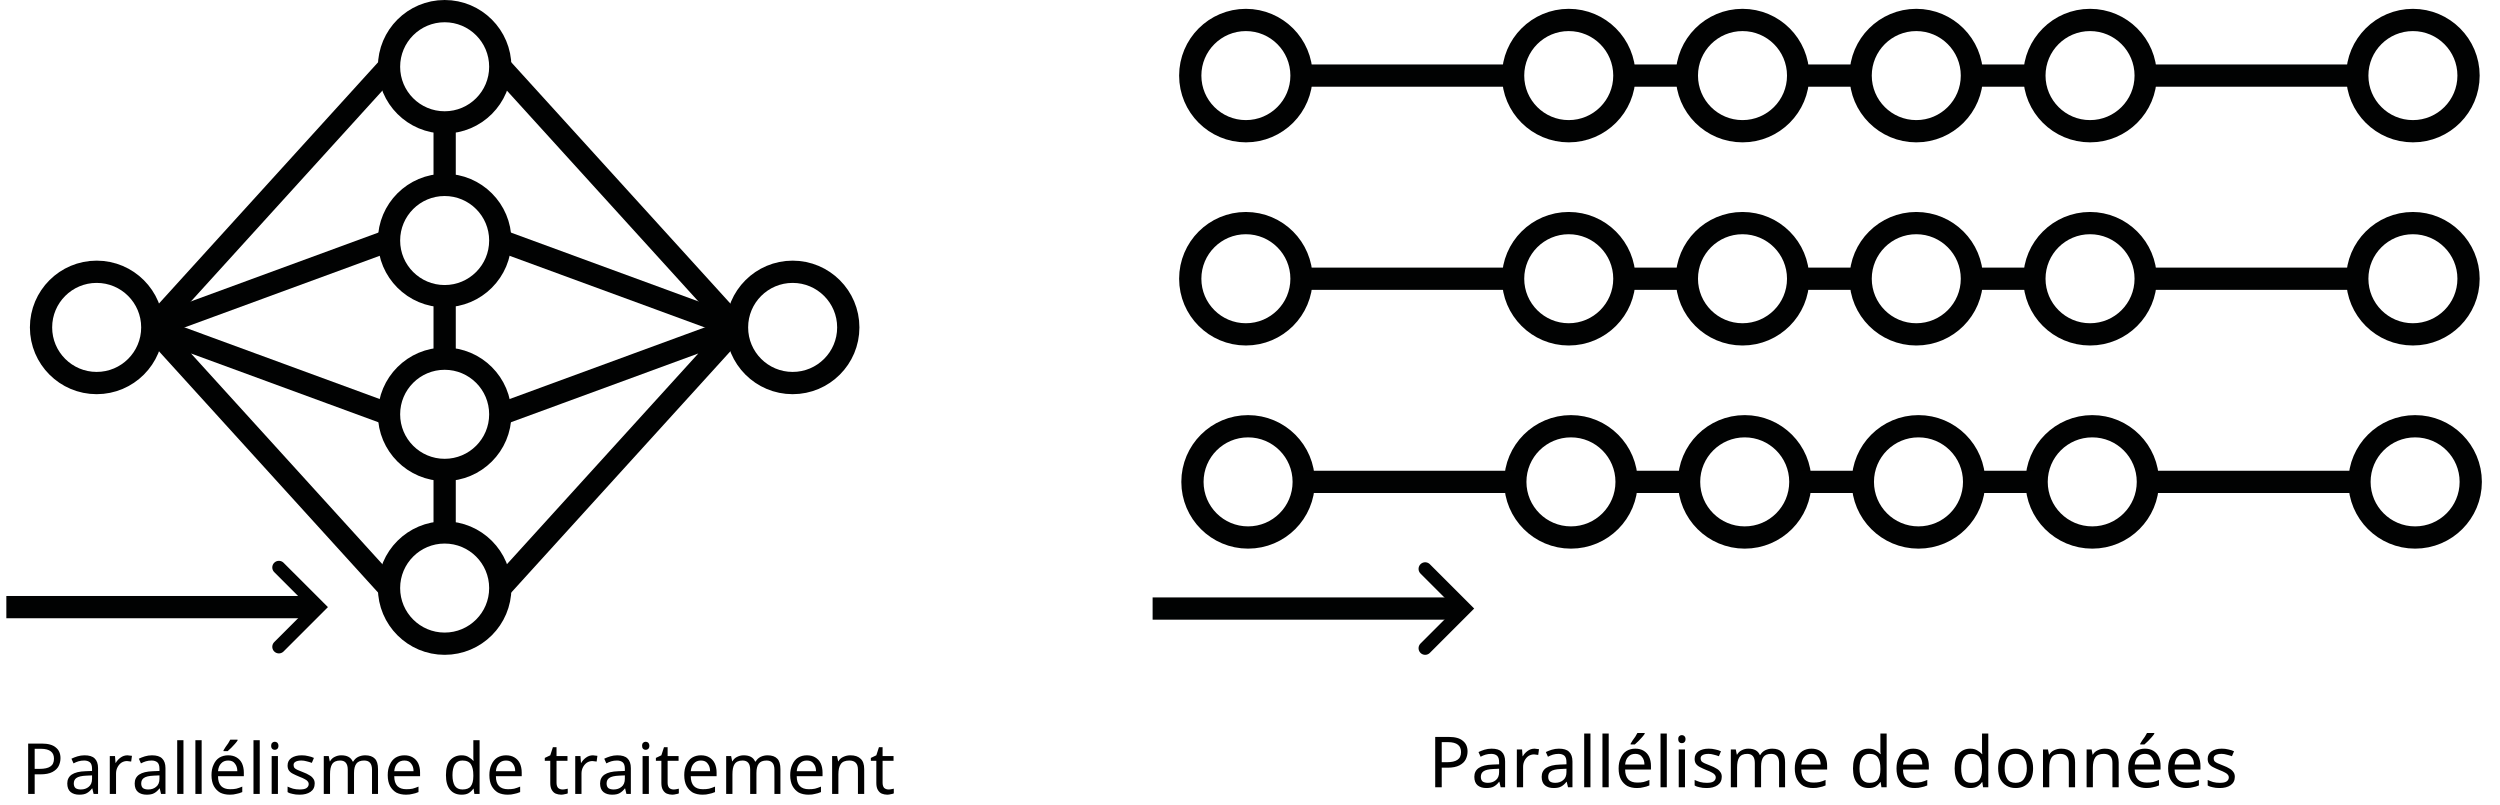
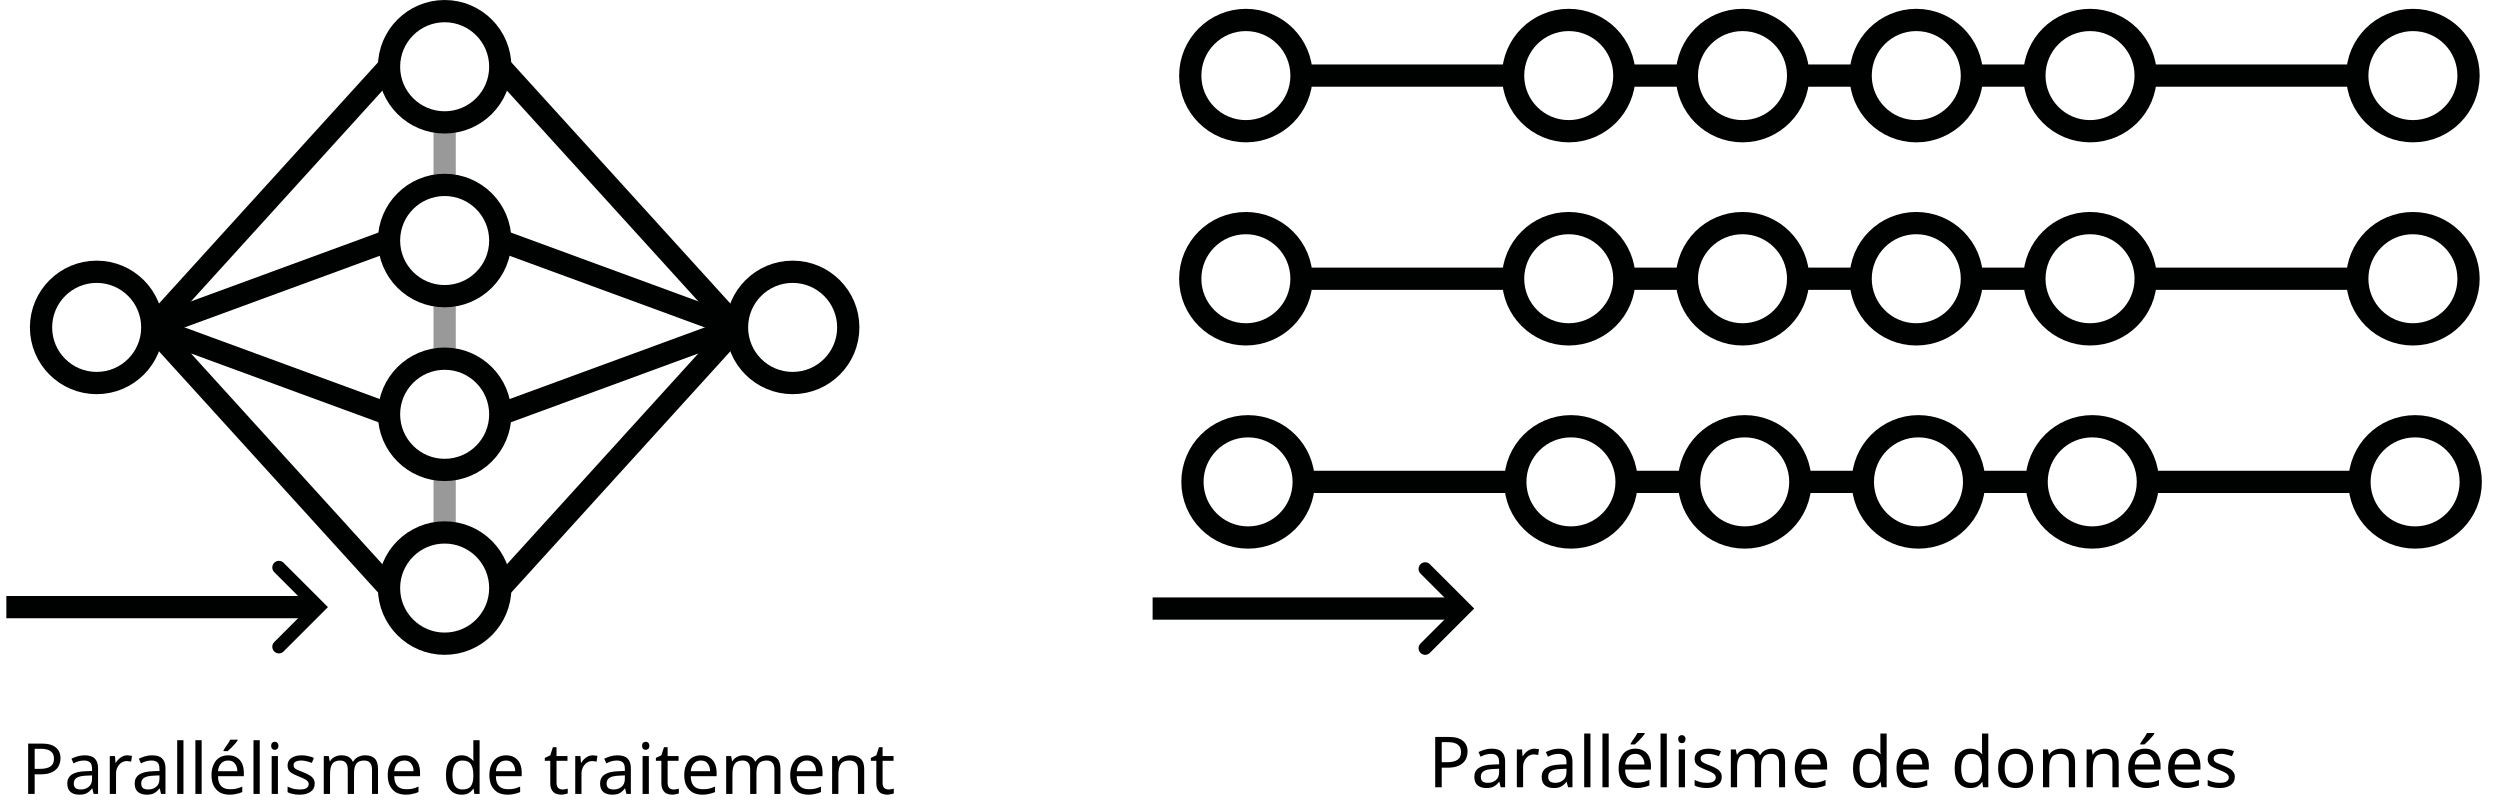
<svg xmlns="http://www.w3.org/2000/svg" width="149.782mm" height="48.186mm" viewBox="0 0 149.782 48.186" version="1.1" id="svg5">
  <defs id="defs2">
    <marker style="overflow:visible" id="Arrow3" refX="0" refY="0" orient="auto-start-reverse" markerWidth="2.5" markerHeight="5" viewBox="0 0 4.207 7" preserveAspectRatio="xMidYMid">
      <path style="fill:none;stroke:context-stroke;stroke-width:1;stroke-linecap:round" d="M 3,-3 0,0 3,3" id="arrow3" transform="rotate(180,0.125,0)" />
    </marker>
    <marker style="overflow:visible" id="Arrow3-3" refX="0" refY="0" orient="auto-start-reverse" markerWidth="2.5" markerHeight="5" viewBox="0 0 4.207 7" preserveAspectRatio="xMidYMid">
      <path style="fill:none;stroke:context-stroke;stroke-width:1;stroke-linecap:round" d="M 3,-3 0,0 3,3" id="arrow3-6" transform="rotate(180,0.125,0)" />
    </marker>
  </defs>
  <g id="layer1" transform="translate(21.67119,-54.84899)">
-     <g id="g661" transform="matrix(0.6666675,0,0,0.6666675,-52.59969,18.28295)">
-       <circle style="fill:none;stroke:#010202;stroke-width:2" id="path234" cx="55.08" cy="84.273" r="5" />
-       <circle style="fill:none;stroke:#010202;stroke-width:2" id="path234-3" cx="60.849" cy="-86.353" r="5" transform="rotate(90)" />
-       <circle style="fill:none;stroke:#010202;stroke-width:2" id="path234-3-6" cx="76.465" cy="-86.353" r="5" transform="rotate(90)" />
-       <circle style="fill:none;stroke:#010202;stroke-width:2" id="path234-3-7" cx="92.082" cy="-86.353" r="5" transform="rotate(90)" />
-       <circle style="fill:none;stroke:#010202;stroke-width:2" id="path234-3-5" cx="107.698" cy="-86.353" r="5" transform="rotate(90)" />
-       <path style="fill:none;stroke:#010202;stroke-width:2" d="m 86.353,65.849 v 5.616" id="path1052" />
-       <path style="fill:none;stroke:#010202;stroke-width:2" d="m 86.353,81.465 v 5.616" id="path1054" />
-       <path style="fill:none;stroke:#010202;stroke-width:2" d="m 86.353,97.082 v 5.616" id="path1056" />
-       <path style="fill:none;stroke:#010202;stroke-width:2;marker-end:url(#Arrow3)" d="M 46.963,109.41 H 74.725" id="path1114" />
-       <path style="fill:none;stroke:#010202;stroke-width:2" d="M 60.08,84.273 81.353,76.465" id="path1480" />
-       <path style="fill:none;stroke:#010202;stroke-width:2" d="M 81.353,92.082 60.08,84.273 81.353,107.698" id="path1484" />
-       <path style="fill:none;stroke:#010202;stroke-width:2" d="M 60.08,84.273 81.353,60.849" id="path1486" />
-       <g id="g1599" transform="translate(0,-56.87852)">
-         <circle style="fill:none;stroke:#010202;stroke-width:2" id="path234-5" cx="-117.627" cy="141.152" r="5" transform="scale(-1,1)" />
-         <path style="fill:none;stroke:#010202;stroke-width:2" d="M 112.627,141.152 91.353,133.344" id="path1480-3" />
-         <path style="fill:none;stroke:#010202;stroke-width:2" d="m 91.353,148.96 21.273,-7.808 -21.273,23.424" id="path1484-6" />
-         <path style="fill:none;stroke:#010202;stroke-width:2" d="M 112.627,141.152 91.353,117.728" id="path1486-0" />
+     <g id="g4637">
+       <path style="fill:none;stroke:#000101;stroke-width:1.333;marker-end:url(#Arrow3);stroke-opacity:1" d="M -21.291,91.223 H -2.783" id="path1114" />
+       <g id="g4618">
+         <path style="fill:none;stroke:#999999;stroke-width:1.333;stroke-opacity:1" d="M 4.969,62.182 V 65.927" id="path1052" />
+         <path style="fill:none;stroke:#999999;stroke-width:1.333;stroke-opacity:1" d="m 4.969,72.593 v 3.744" id="path1054" />
+         <path style="fill:none;stroke:#999999;stroke-width:1.333;stroke-opacity:1" d="m 4.969,83.004 v 3.744" id="path1056" />
+         <circle style="fill:none;stroke:#000101;stroke-width:1.333;stroke-opacity:1" id="path234" cx="-15.88" cy="74.465" r="3.333" />
+         <circle style="fill:none;stroke:#000101;stroke-width:1.333;stroke-opacity:1" id="path234-3" cx="58.849" cy="-4.969" r="3.333" transform="rotate(90)" />
+         <circle style="fill:none;stroke:#000101;stroke-width:1.333;stroke-opacity:1" id="path234-3-6" cx="69.26" cy="-4.969" r="3.333" transform="rotate(90)" />
+         <circle style="fill:none;stroke:#000101;stroke-width:1.333;stroke-opacity:1" id="path234-3-7" cx="79.671" cy="-4.969" r="3.333" transform="rotate(90)" />
+         <circle style="fill:none;stroke:#000101;stroke-width:1.333;stroke-opacity:1" id="path234-3-5" cx="90.082" cy="-4.969" r="3.333" transform="rotate(90)" />
+         <path style="fill:none;stroke:#000101;stroke-width:1.333;stroke-opacity:1" d="M -12.546,74.465 1.636,69.26" id="path1480" />
+         <path style="fill:none;stroke:#000101;stroke-width:1.333;stroke-opacity:1" d="M 1.636,79.671 -12.546,74.465 1.636,90.082" id="path1484" />
+         <path style="fill:none;stroke:#000101;stroke-width:1.333;stroke-opacity:1" d="M -12.546,74.465 1.636,58.849" id="path1486" />
+         <circle style="fill:none;stroke:#000101;stroke-width:1.333;stroke-opacity:1" id="path234-5" cx="-25.818" cy="74.465" r="3.333" transform="scale(-1,1)" />
+         <path style="fill:none;stroke:#000101;stroke-width:1.333;stroke-opacity:1" d="M 22.485,74.465 8.303,69.26" id="path1480-3" />
+         <path style="fill:none;stroke:#000101;stroke-width:1.333;stroke-opacity:1" d="M 8.303,79.671 22.485,74.465 8.303,90.082" id="path1484-6" />
+         <path style="fill:none;stroke:#000101;stroke-width:1.333;stroke-opacity:1" d="M 22.485,74.465 8.303,58.849" id="path1486-0" />
      </g>
    </g>
-     <path style="fill:none;stroke:#010202;stroke-width:1.333;marker-end:url(#Arrow3-3)" d="M 47.385,91.309 H 65.893" id="path1114-7" />
    <text xml:space="preserve" style="font-size:4.233px;font-family:sans-serif;-inkscape-font-specification:sans-serif;font-variant-ligatures:historical-ligatures;font-variant-numeric:proportional-nums;fill:none;stroke:#000000;stroke-width:0.667;stroke-dasharray:0.667, 0.667" x="63.912" y="102.019" id="text795">
      <tspan id="tspan793" style="fill:#000000;fill-opacity:1;stroke:none;stroke-width:0.667" x="63.912" y="102.019">Parallélisme de données</tspan>
    </text>
    <text xml:space="preserve" style="font-size:4.233px;font-family:sans-serif;-inkscape-font-specification:sans-serif;font-variant-ligatures:historical-ligatures;font-variant-numeric:proportional-nums;fill:none;stroke:#000000;stroke-width:0.667;stroke-dasharray:0.667, 0.667" x="-20.39" y="102.415" id="text795-0">
      <tspan id="tspan793-9" style="fill:#000000;fill-opacity:1;stroke:none;stroke-width:0.667" x="-20.39" y="102.415">Parallélisme de traitement</tspan>
    </text>
-     <g id="g1" transform="translate(33.46979,34.79271)">
-       <circle style="fill:none;stroke:#010202;stroke-width:1.333" id="path234-7-8" cx="19.503" cy="36.756" r="3.333" />
-       <g id="g985" transform="matrix(0.6666675,0,0,0.6666675,-2.967576,-19.42611)">
-         <circle style="fill:none;stroke:#010202;stroke-width:2" id="path234-3-53-8" cx="62.721" cy="84.273" r="5" />
-         <circle style="fill:none;stroke:#010202;stroke-width:2" id="path234-3-6-5" cx="78.337" cy="84.273" r="5" />
-         <circle style="fill:none;stroke:#010202;stroke-width:2" id="path234-3-7-6" cx="93.954" cy="84.273" r="5" />
-         <circle style="fill:none;stroke:#010202;stroke-width:2" id="path234-3-5-2" cx="109.57" cy="84.273" r="5" />
+     <g id="g4589">
+       <path style="fill:none;stroke:#000101;stroke-width:1.333;marker-end:url(#Arrow3-3);stroke-opacity:1" d="M 47.385,91.309 H 65.893" id="path1114-7" />
+       <g id="g4533">
+         <circle style="fill:none;stroke:#000101;stroke-width:1.333;stroke-opacity:1" id="path234-7-8" cx="52.973" cy="71.549" r="3.333" />
+         <g id="g985" transform="matrix(0.6666675,0,0,0.6666675,30.50222,15.3666)" style="stroke:#000101;stroke-opacity:1">
+           <circle style="fill:none;stroke:#000101;stroke-width:2;stroke-opacity:1" id="path234-3-53-8" cx="62.721" cy="84.273" r="5" />
+           <circle style="fill:none;stroke:#000101;stroke-width:2;stroke-opacity:1" id="path234-3-6-5" cx="78.337" cy="84.273" r="5" />
+           <circle style="fill:none;stroke:#000101;stroke-width:2;stroke-opacity:1" id="path234-3-7-6" cx="93.954" cy="84.273" r="5" />
+           <circle style="fill:none;stroke:#000101;stroke-width:2;stroke-opacity:1" id="path234-3-5-2" cx="109.57" cy="84.273" r="5" />
+         </g>
+         <circle style="fill:none;stroke:#000101;stroke-width:1.333;stroke-opacity:1" id="path234-3-3-2" cx="122.893" cy="71.549" r="3.333" />
+         <path style="fill:none;stroke:#000101;stroke-width:1.333;stroke-opacity:1" d="M 56.306,71.549 H 68.983" id="path1050-4" />
+         <path style="fill:none;stroke:#000101;stroke-width:1.333;stroke-opacity:1" d="M 75.65,71.549 H 79.394" id="path1052-9" />
+         <path style="fill:none;stroke:#000101;stroke-width:1.333;stroke-opacity:1" d="m 86.06,71.549 h 3.744" id="path1054-1" />
+         <path style="fill:none;stroke:#000101;stroke-width:1.333;stroke-opacity:1" d="m 96.471,71.549 h 3.744" id="path1056-2" />
+         <path style="fill:none;stroke:#000101;stroke-width:1.333;stroke-opacity:1" d="m 106.882,71.549 h 12.677" id="path1058-5" />
      </g>
-       <circle style="fill:none;stroke:#010202;stroke-width:1.333" id="path234-3-3-2" cx="89.423" cy="36.756" r="3.333" />
-       <path style="fill:none;stroke:#010202;stroke-width:1.333" d="M 22.836,36.756 H 35.513" id="path1050-4" />
-       <path style="fill:none;stroke:#010202;stroke-width:1.333" d="m 42.18,36.756 h 3.744" id="path1052-9" />
-       <path style="fill:none;stroke:#010202;stroke-width:1.333" d="m 52.591,36.756 h 3.744" id="path1054-1" />
-       <path style="fill:none;stroke:#010202;stroke-width:1.333" d="M 63.002,36.756 H 66.746" id="path1056-2" />
-       <path style="fill:none;stroke:#010202;stroke-width:1.333" d="M 73.412,36.756 H 86.089" id="path1058-5" />
-     </g>
-     <g id="g2" transform="translate(33.46979,22.62188)">
-       <circle style="fill:none;stroke:#010202;stroke-width:1.333" id="path234-7-8-7" cx="19.503" cy="36.756" r="3.333" />
-       <g id="g985-1" transform="matrix(0.6666675,0,0,0.6666675,-2.967576,-19.42611)">
-         <circle style="fill:none;stroke:#010202;stroke-width:2" id="path234-3-53-8-1" cx="62.721" cy="84.273" r="5" />
-         <circle style="fill:none;stroke:#010202;stroke-width:2" id="path234-3-6-5-5" cx="78.337" cy="84.273" r="5" />
-         <circle style="fill:none;stroke:#010202;stroke-width:2" id="path234-3-7-6-2" cx="93.954" cy="84.273" r="5" />
-         <circle style="fill:none;stroke:#010202;stroke-width:2" id="path234-3-5-2-7" cx="109.57" cy="84.273" r="5" />
+       <g id="g4519">
+         <circle style="fill:none;stroke:#000101;stroke-width:1.333;stroke-opacity:1" id="path234-7-8-7" cx="52.973" cy="59.378" r="3.333" />
+         <g id="g985-1" transform="matrix(0.6666675,0,0,0.6666675,30.50221,3.195768)" style="stroke:#000101;stroke-opacity:1">
+           <circle style="fill:none;stroke:#000101;stroke-width:2;stroke-opacity:1" id="path234-3-53-8-1" cx="62.721" cy="84.273" r="5" />
+           <circle style="fill:none;stroke:#000101;stroke-width:2;stroke-opacity:1" id="path234-3-6-5-5" cx="78.337" cy="84.273" r="5" />
+           <circle style="fill:none;stroke:#000101;stroke-width:2;stroke-opacity:1" id="path234-3-7-6-2" cx="93.954" cy="84.273" r="5" />
+           <circle style="fill:none;stroke:#000101;stroke-width:2;stroke-opacity:1" id="path234-3-5-2-7" cx="109.57" cy="84.273" r="5" />
+         </g>
+         <circle style="fill:none;stroke:#000101;stroke-width:1.333;stroke-opacity:1" id="path234-3-3-2-6" cx="122.893" cy="59.378" r="3.333" />
+         <path style="fill:none;stroke:#000101;stroke-width:1.333;stroke-opacity:1" d="M 56.306,59.378 H 68.983" id="path1050-4-1" />
+         <path style="fill:none;stroke:#000101;stroke-width:1.333;stroke-opacity:1" d="m 75.65,59.378 h 3.744" id="path1052-9-4" />
+         <path style="fill:none;stroke:#000101;stroke-width:1.333;stroke-opacity:1" d="m 86.06,59.378 h 3.744" id="path1054-1-2" />
+         <path style="fill:none;stroke:#000101;stroke-width:1.333;stroke-opacity:1" d="m 96.471,59.378 h 3.744" id="path1056-2-3" />
+         <path style="fill:none;stroke:#000101;stroke-width:1.333;stroke-opacity:1" d="m 106.882,59.378 h 12.677" id="path1058-5-2" />
      </g>
-       <circle style="fill:none;stroke:#010202;stroke-width:1.333" id="path234-3-3-2-6" cx="89.423" cy="36.756" r="3.333" />
-       <path style="fill:none;stroke:#010202;stroke-width:1.333" d="M 22.836,36.756 H 35.513" id="path1050-4-1" />
-       <path style="fill:none;stroke:#010202;stroke-width:1.333" d="m 42.18,36.756 h 3.744" id="path1052-9-4" />
-       <path style="fill:none;stroke:#010202;stroke-width:1.333" d="m 52.591,36.756 h 3.744" id="path1054-1-2" />
-       <path style="fill:none;stroke:#010202;stroke-width:1.333" d="M 63.002,36.756 H 66.746" id="path1056-2-3" />
-       <path style="fill:none;stroke:#010202;stroke-width:1.333" d="M 73.412,36.756 H 86.089" id="path1058-5-2" />
-     </g>
-     <g id="g2-1" transform="translate(33.60208,46.96354)">
-       <circle style="fill:none;stroke:#010202;stroke-width:1.333" id="path234-7-8-6" cx="19.503" cy="36.756" r="3.333" />
-       <g id="g985-8" transform="matrix(0.6666675,0,0,0.6666675,-2.967576,-19.42611)">
-         <circle style="fill:none;stroke:#010202;stroke-width:2" id="path234-3-53-8-5" cx="62.721" cy="84.273" r="5" />
-         <circle style="fill:none;stroke:#010202;stroke-width:2" id="path234-3-6-5-7" cx="78.337" cy="84.273" r="5" />
-         <circle style="fill:none;stroke:#010202;stroke-width:2" id="path234-3-7-6-6" cx="93.954" cy="84.273" r="5" />
-         <circle style="fill:none;stroke:#010202;stroke-width:2" id="path234-3-5-2-1" cx="109.57" cy="84.273" r="5" />
+       <g id="g4547">
+         <circle style="fill:none;stroke:#000101;stroke-width:1.333;stroke-opacity:1" id="path234-7-8-6" cx="53.105" cy="83.72" r="3.333" />
+         <g id="g985-8" transform="matrix(0.6666675,0,0,0.6666675,30.6345,27.53743)" style="stroke:#000101;stroke-opacity:1">
+           <circle style="fill:none;stroke:#000101;stroke-width:2;stroke-opacity:1" id="path234-3-53-8-5" cx="62.721" cy="84.273" r="5" />
+           <circle style="fill:none;stroke:#000101;stroke-width:2;stroke-opacity:1" id="path234-3-6-5-7" cx="78.337" cy="84.273" r="5" />
+           <circle style="fill:none;stroke:#000101;stroke-width:2;stroke-opacity:1" id="path234-3-7-6-6" cx="93.954" cy="84.273" r="5" />
+           <circle style="fill:none;stroke:#000101;stroke-width:2;stroke-opacity:1" id="path234-3-5-2-1" cx="109.57" cy="84.273" r="5" />
+         </g>
+         <circle style="fill:none;stroke:#000101;stroke-width:1.333;stroke-opacity:1" id="path234-3-3-2-8" cx="123.025" cy="83.72" r="3.333" />
+         <path style="fill:none;stroke:#000101;stroke-width:1.333;stroke-opacity:1" d="M 56.438,83.72 H 69.115" id="path1050-4-9" />
+         <path style="fill:none;stroke:#000101;stroke-width:1.333;stroke-opacity:1" d="m 75.782,83.72 h 3.744" id="path1052-9-2" />
+         <path style="fill:none;stroke:#000101;stroke-width:1.333;stroke-opacity:1" d="m 86.193,83.72 h 3.744" id="path1054-1-7" />
+         <path style="fill:none;stroke:#000101;stroke-width:1.333;stroke-opacity:1" d="m 96.604,83.72 h 3.744" id="path1056-2-9" />
+         <path style="fill:none;stroke:#000101;stroke-width:1.333;stroke-opacity:1" d="m 107.015,83.72 h 12.677" id="path1058-5-5" />
      </g>
-       <circle style="fill:none;stroke:#010202;stroke-width:1.333" id="path234-3-3-2-8" cx="89.423" cy="36.756" r="3.333" />
-       <path style="fill:none;stroke:#010202;stroke-width:1.333" d="M 22.836,36.756 H 35.513" id="path1050-4-9" />
-       <path style="fill:none;stroke:#010202;stroke-width:1.333" d="m 42.18,36.756 h 3.744" id="path1052-9-2" />
-       <path style="fill:none;stroke:#010202;stroke-width:1.333" d="m 52.591,36.756 h 3.744" id="path1054-1-7" />
-       <path style="fill:none;stroke:#010202;stroke-width:1.333" d="M 63.002,36.756 H 66.746" id="path1056-2-9" />
-       <path style="fill:none;stroke:#010202;stroke-width:1.333" d="M 73.412,36.756 H 86.089" id="path1058-5-5" />
    </g>
  </g>
</svg>
